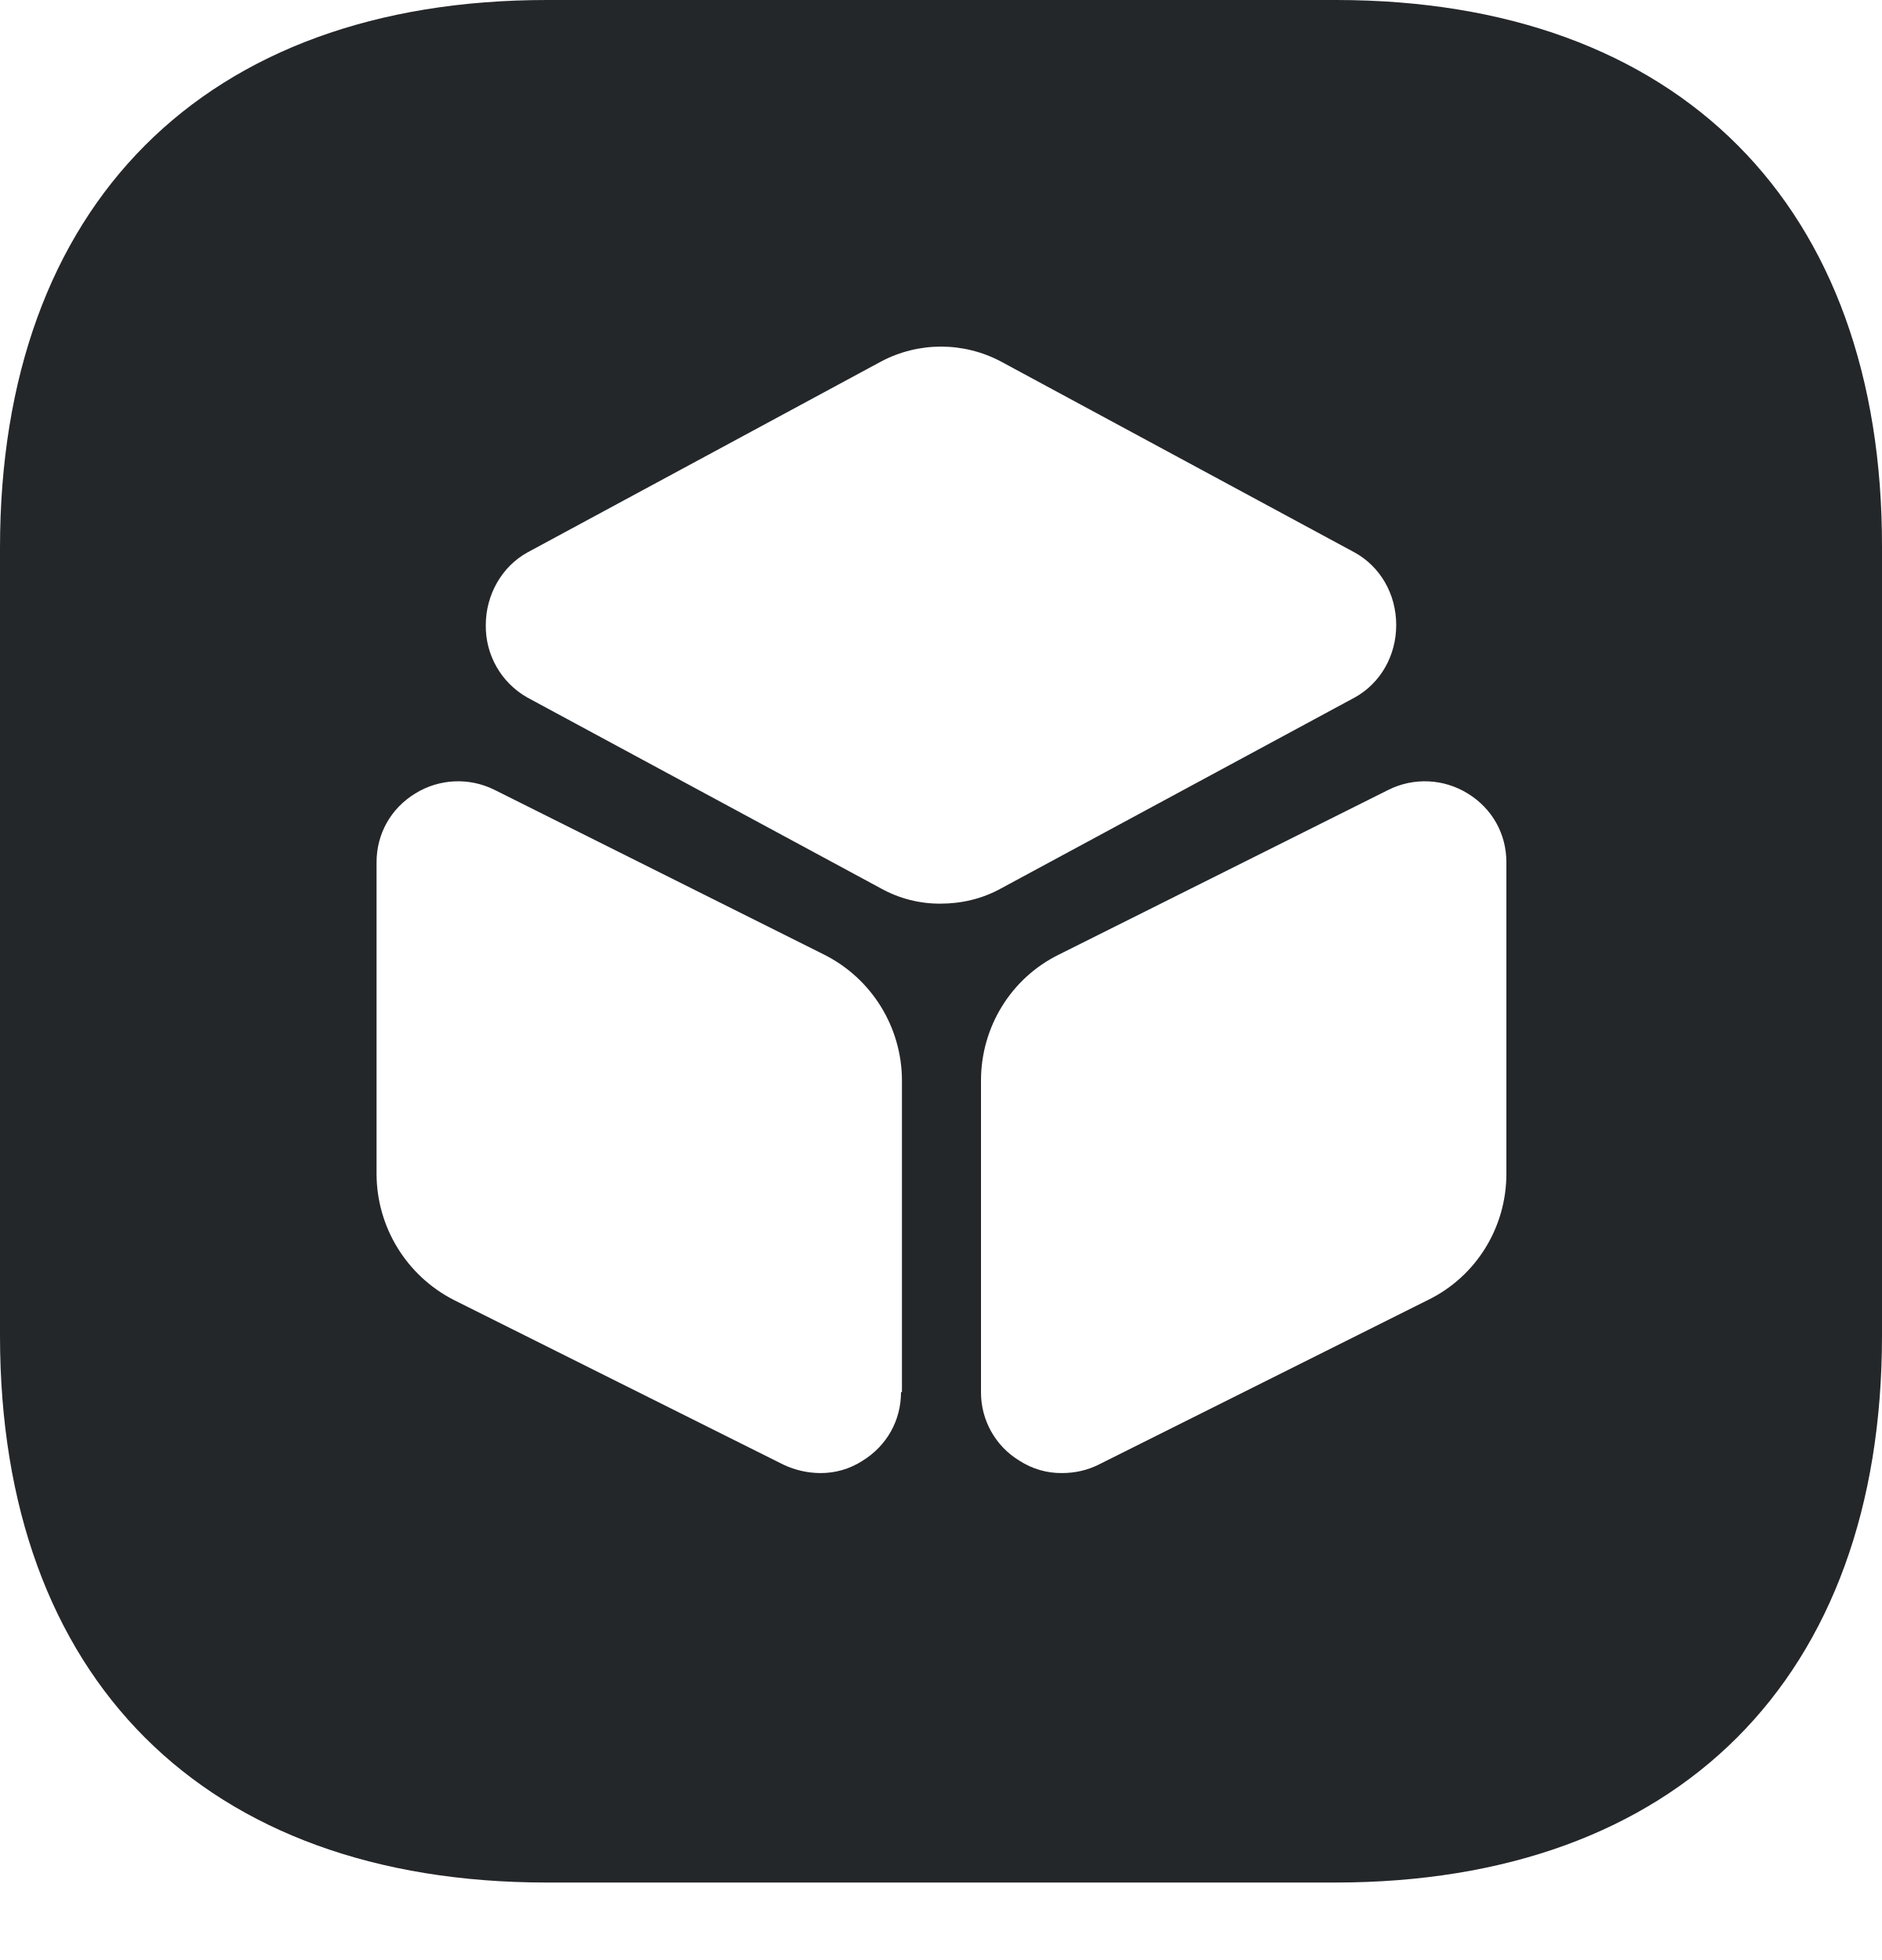
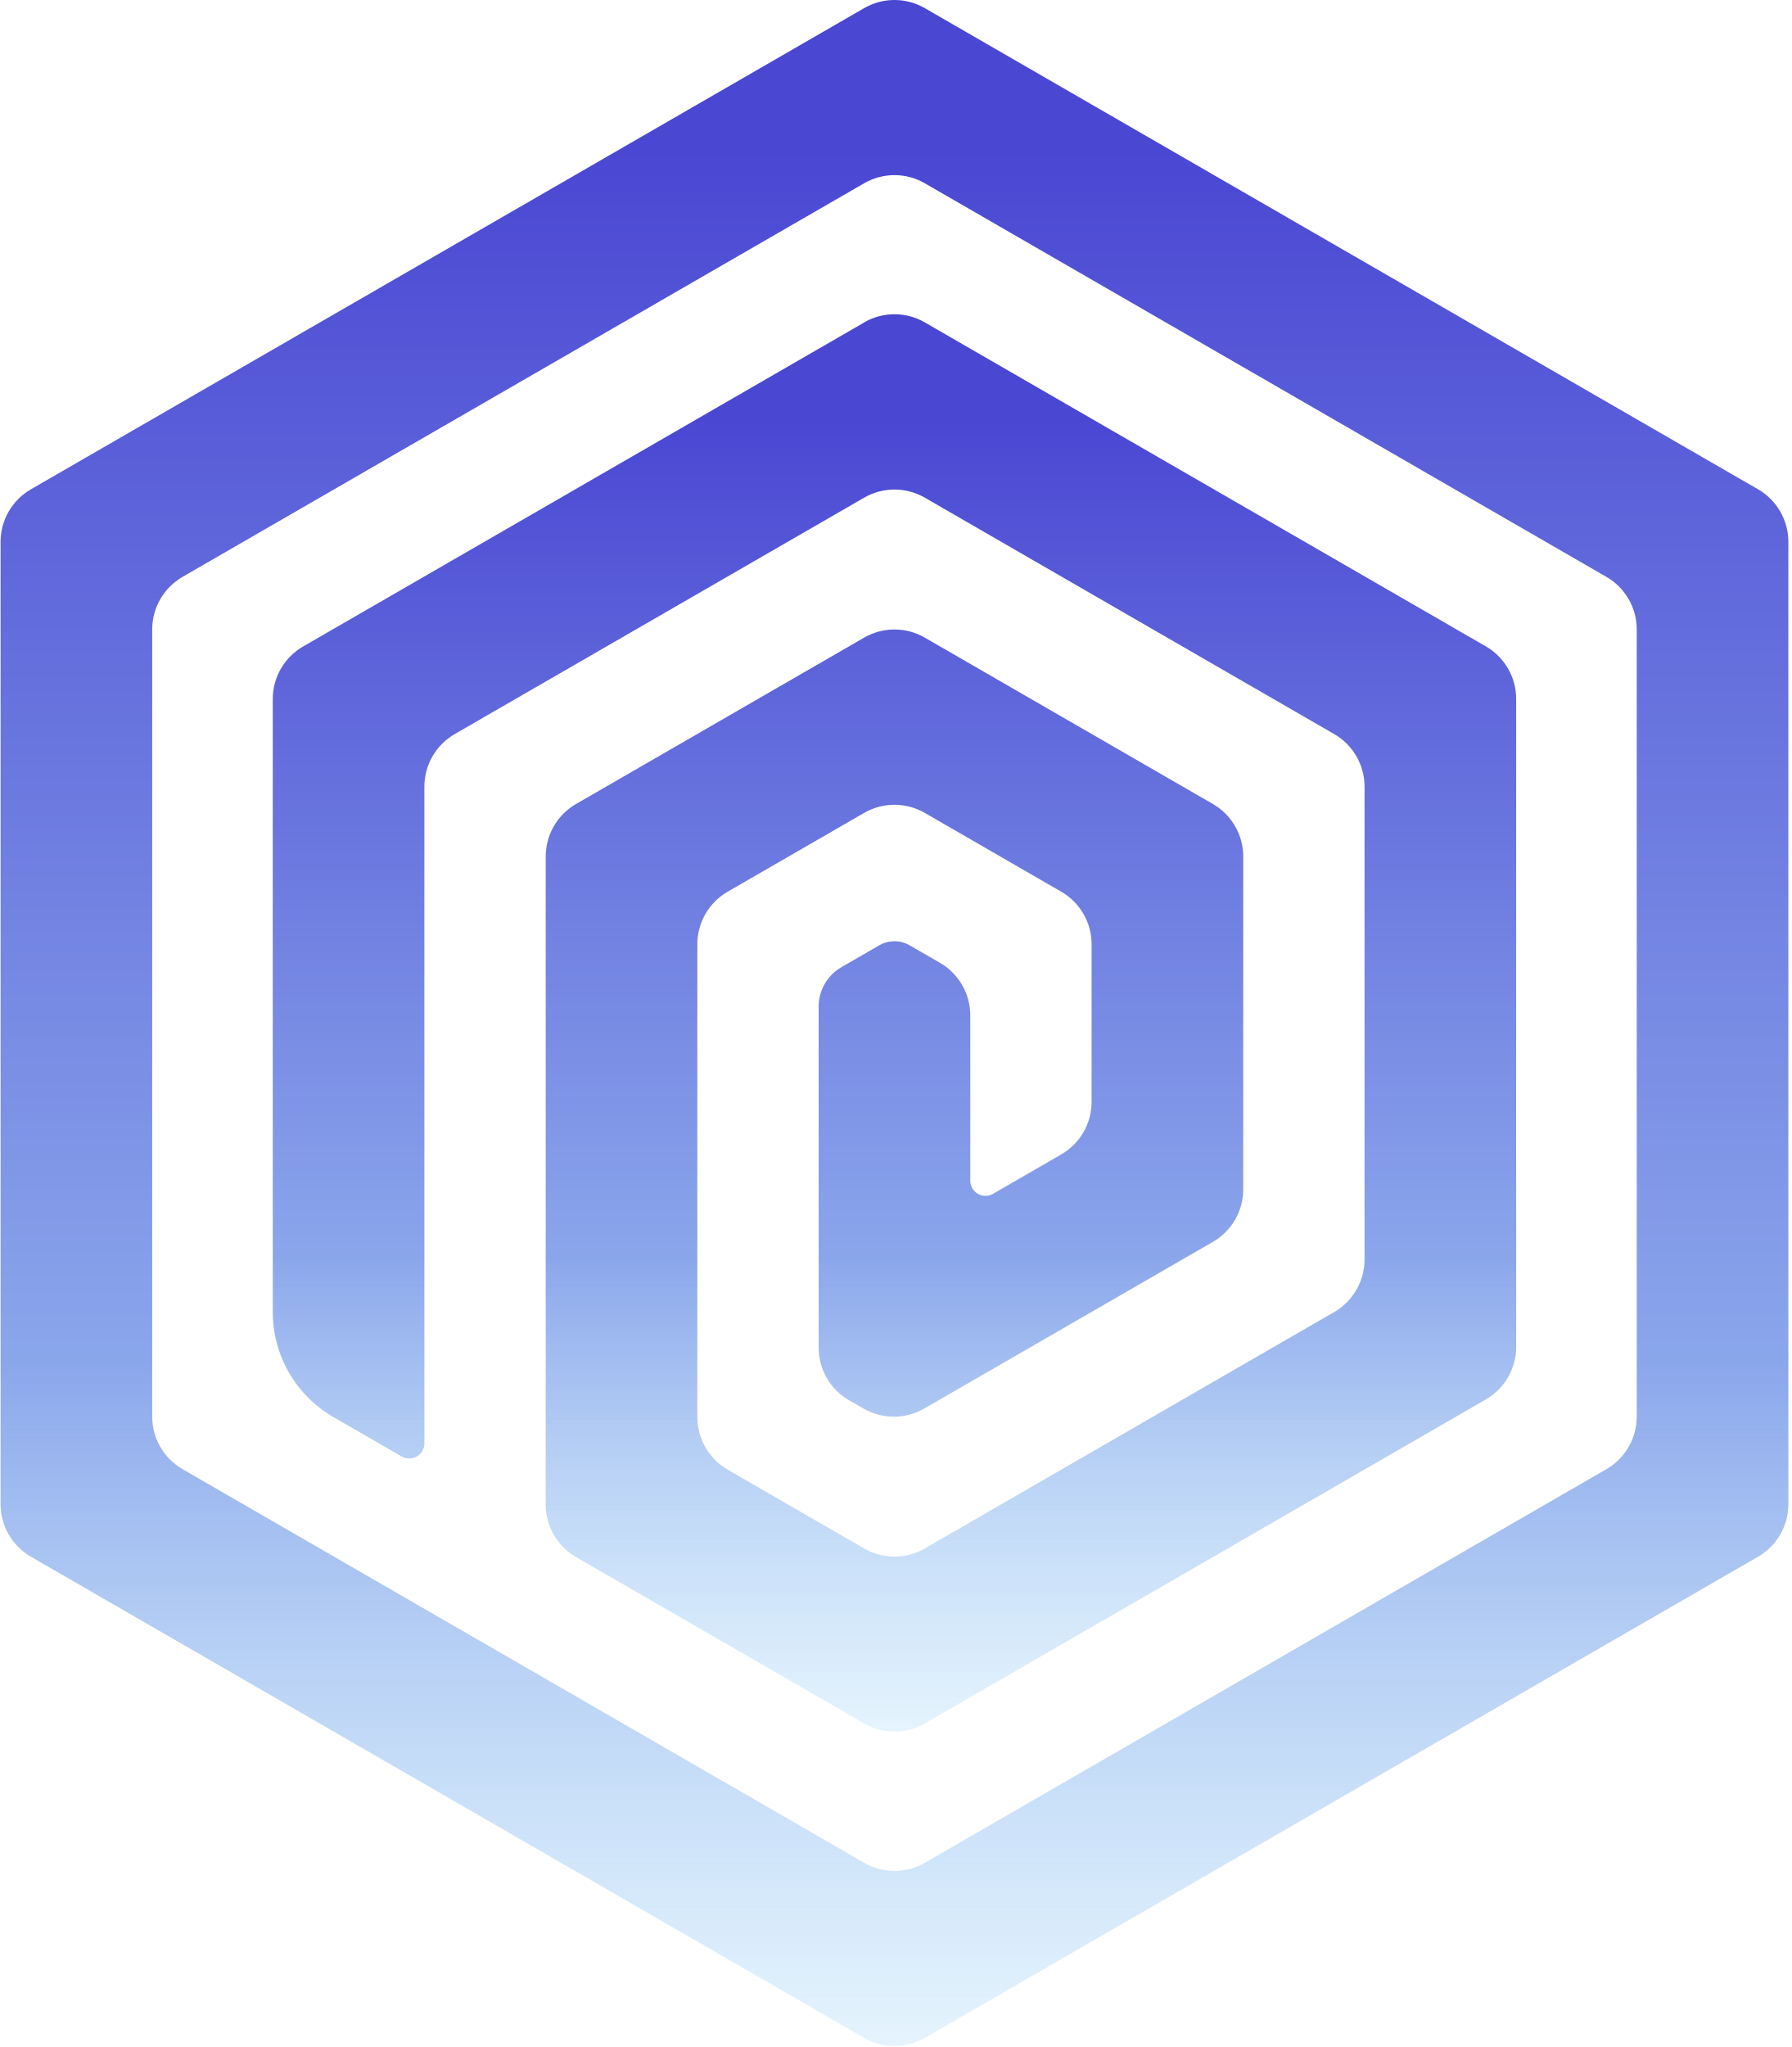
- <svg xmlns="http://www.w3.org/2000/svg" width="24" height="25" fill="none">
-   <path d="M17.037 0H6.975C2.605 0 0 2.617 0 6.987v10.05c0 4.37 2.605 6.975 6.975 6.975h10.05c4.37 0 6.975-2.605 6.975-6.976V6.988C24.012 2.617 21.407 0 17.037 0ZM11.49 17.757c0 .36-.18.684-.492.876a.975.975 0 0 1-.54.156 1.11 1.11 0 0 1-.469-.108l-4.202-2.1a1.811 1.811 0 0 1-.985-1.61v-3.973c0-.36.18-.685.493-.877a1.04 1.04 0 0 1 1.008-.048l4.202 2.101a1.8 1.8 0 0 1 .997 1.609v3.974h-.012Zm-.252-6.423L6.723 8.896a1.045 1.045 0 0 1-.528-.924c0-.384.204-.744.528-.924l4.515-2.438a1.631 1.631 0 0 1 1.524 0l4.515 2.438c.324.18.528.528.528.924s-.204.744-.528.924l-4.515 2.438c-.24.132-.504.192-.768.192a1.54 1.54 0 0 1-.756-.192Zm7.972 3.638c0 .684-.385 1.308-.997 1.608l-4.202 2.101c-.144.072-.3.108-.468.108a.975.975 0 0 1-.54-.156 1.017 1.017 0 0 1-.493-.876v-3.974c0-.684.384-1.309.997-1.609l4.202-2.101a1.04 1.04 0 0 1 1.008.048c.313.192.493.516.493.877v3.974Z" fill="#24272A" />
+ <svg xmlns="http://www.w3.org/2000/svg" width="526" height="601" viewBox="0 0 526 601" fill="none">
+   <path d="M253.763 598.323L9.075 457.054C3.564 453.87 0.169 447.992 0.169 441.625V159.086C0.169 152.719 3.564 146.841 9.075 143.657L253.763 2.388C259.273 -0.796 266.064 -0.796 271.575 2.388L516.263 143.657C521.773 146.841 525.169 152.719 525.169 159.086V441.625C525.169 447.992 521.773 453.87 516.263 457.054L271.575 598.323C266.064 601.507 259.273 601.507 253.763 598.323ZM53.604 431.349L253.763 546.914C259.273 550.098 266.064 550.098 271.575 546.914L471.734 431.349C477.244 428.165 480.639 422.288 480.639 415.92V184.802C480.639 178.434 477.244 172.556 471.734 169.373L271.575 53.808C266.064 50.624 259.273 50.624 253.763 53.808L53.604 169.373C48.093 172.556 44.698 178.434 44.698 184.802V415.92C44.698 422.288 48.093 428.165 53.604 431.349Z" fill="url(#paint0_linear_1813_140)" />
+   <path d="M253.761 94.686L89.003 189.812C83.492 192.995 80.097 198.873 80.097 205.241V385.206C80.097 397.93 86.888 409.697 97.909 416.054L117.947 427.62C120.919 429.335 124.626 427.197 124.626 423.768V230.957C124.626 224.589 128.022 218.711 133.532 215.527L253.761 146.117C259.272 142.933 266.062 142.933 271.573 146.117L391.802 215.527C397.312 218.711 400.708 224.589 400.708 230.957V369.788C400.708 376.155 397.312 382.033 391.802 385.217L271.573 454.627C266.062 457.811 259.272 457.811 253.761 454.627L213.685 431.494C208.174 428.31 204.779 422.432 204.779 416.065V277.234C204.779 270.866 208.174 264.988 213.685 261.804L253.761 238.671C259.272 235.487 266.062 235.487 271.573 238.671L311.649 261.804C317.16 264.988 320.555 270.866 320.555 277.234V323.511C320.555 329.878 317.16 335.756 311.649 338.94L291.611 350.507C288.639 352.221 284.932 350.084 284.932 346.655V318.19V298.118C284.932 291.75 281.536 285.872 276.026 282.689L267.12 277.545C264.359 275.954 260.975 275.954 258.214 277.545L247.082 283.969C242.952 286.351 240.402 290.771 240.402 295.535V300.356V395.682C240.402 402.072 243.831 407.972 249.375 411.144L253.672 413.593C259.171 416.733 265.929 416.722 271.417 413.549L356.178 364.611C361.689 361.427 365.084 355.55 365.084 349.182V251.485C365.084 245.117 361.689 239.239 356.178 236.055L271.573 187.207C266.062 184.023 259.272 184.023 253.761 187.207L169.155 236.055C163.645 239.239 160.25 245.117 160.25 251.485V441.725C160.25 448.092 163.645 453.97 169.155 457.154L253.761 506.003C259.272 509.187 266.062 509.187 271.573 506.003L436.331 410.877C441.842 407.693 445.237 401.815 445.237 395.448V205.208C445.237 198.84 441.842 192.962 436.331 189.778L271.573 94.653C266.062 91.469 259.272 91.469 253.761 94.653V94.686Z" fill="url(#paint1_linear_1813_140)" />
+   <defs>
+     <linearGradient id="paint0_linear_1813_140" x1="247.157" y1="43.427" x2="247.158" y2="699.737" gradientUnits="userSpaceOnUse">
+       <stop stop-color="#4A47D3" />
+       <stop offset="0.542" stop-color="#8AA6EB" />
+       <stop offset="1" stop-color="#C1F6FF" stop-opacity="0" />
+     </linearGradient>
+     <linearGradient id="paint1_linear_1813_140" x1="251.879" y1="122.347" x2="251.879" y2="576.988" gradientUnits="userSpaceOnUse">
+       <stop stop-color="#4A47D3" />
+       <stop offset="0.542" stop-color="#8AA6EB" />
+       <stop offset="1" stop-color="#C1F6FF" stop-opacity="0" />
+     </linearGradient>
+   </defs>
</svg>
